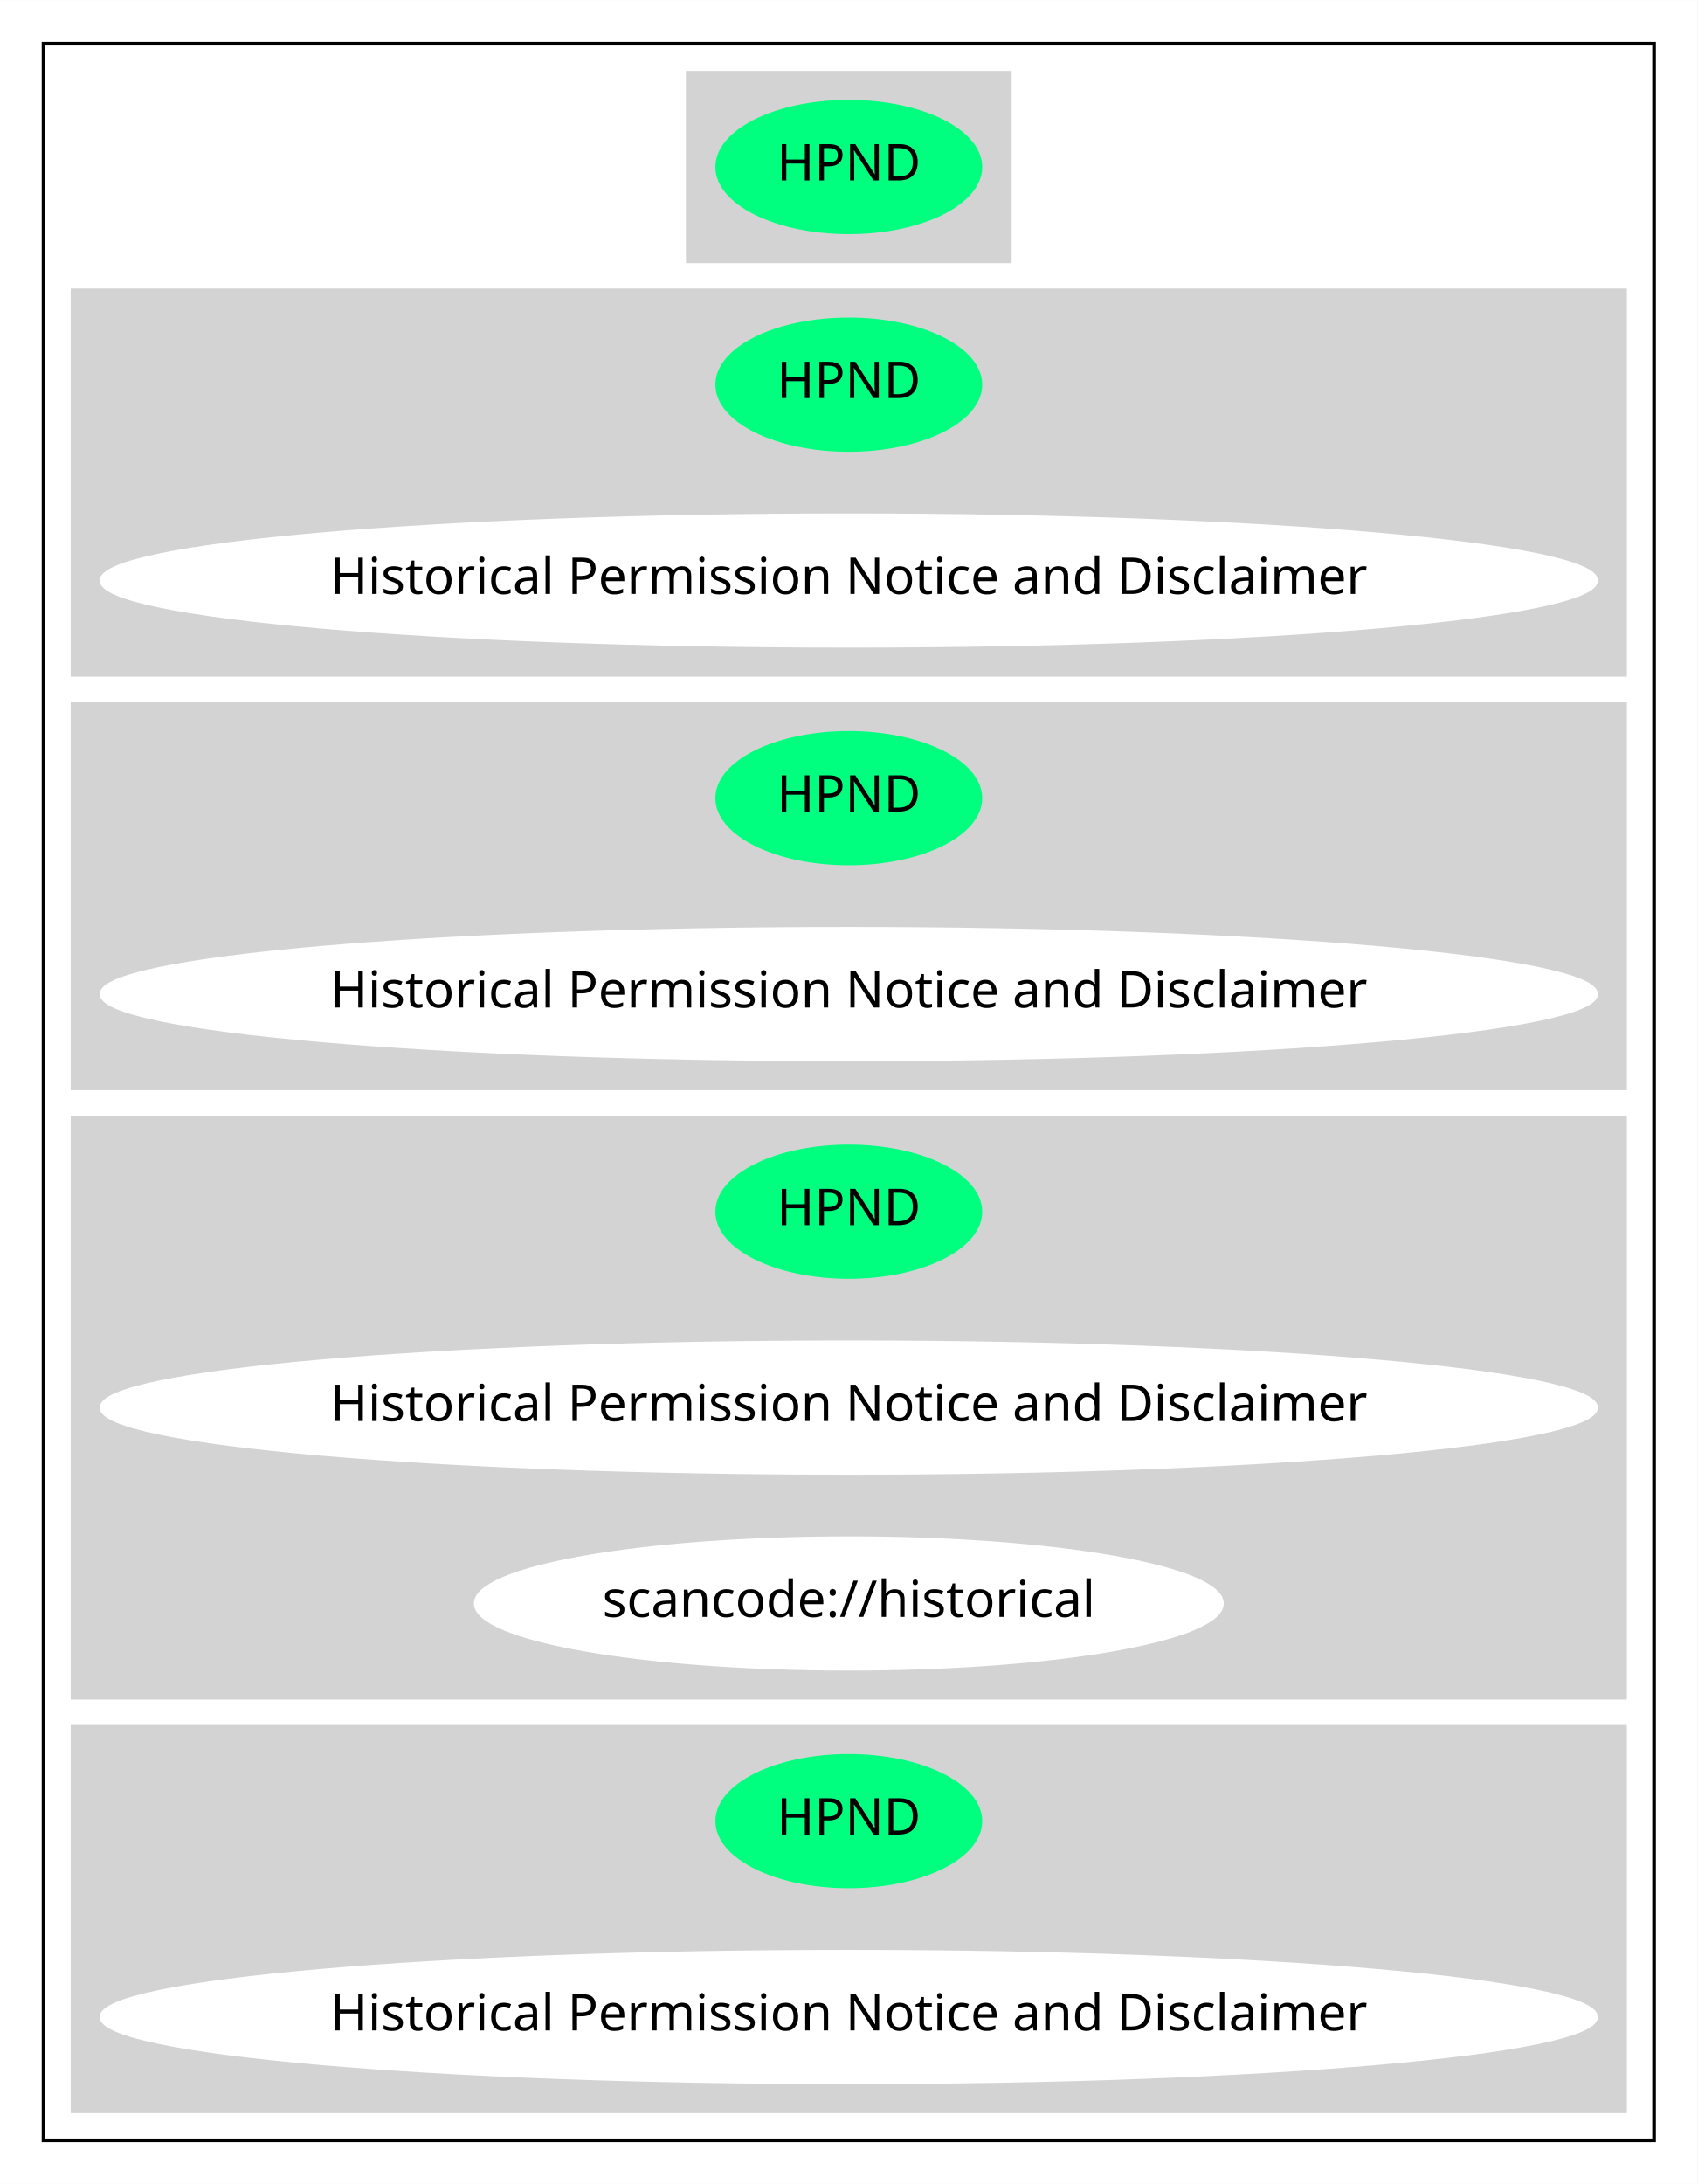
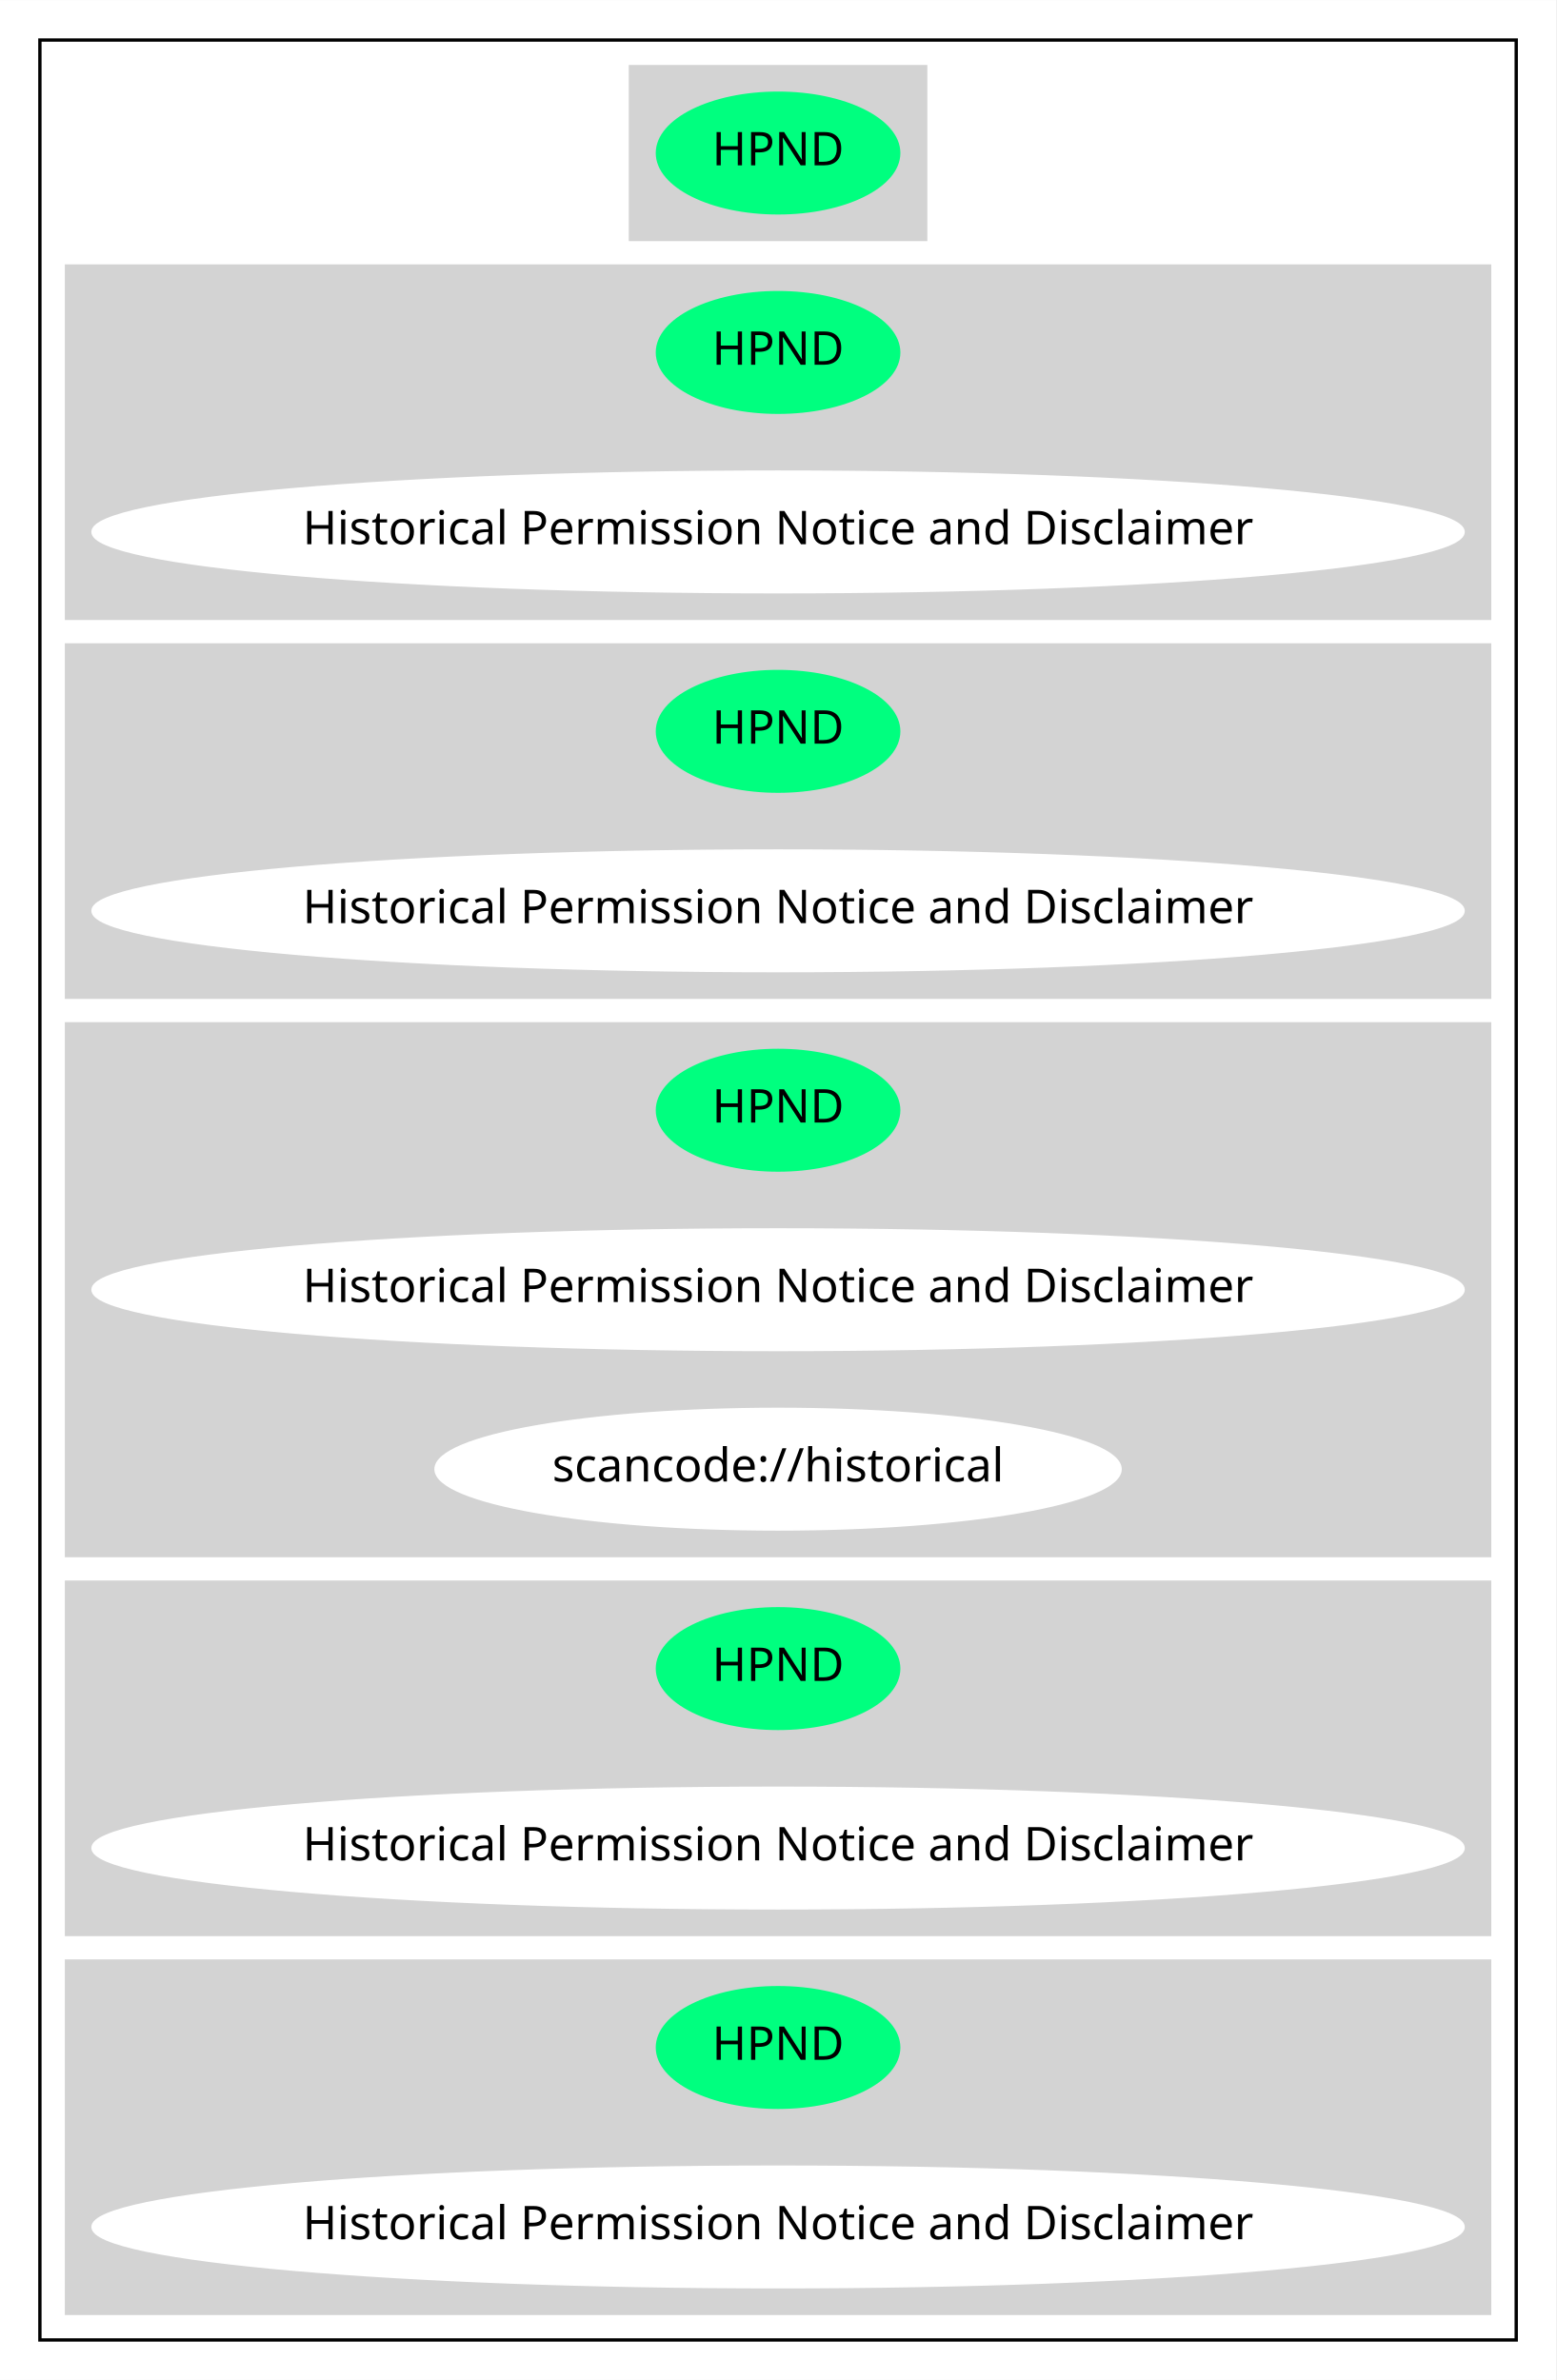
- <svg xmlns="http://www.w3.org/2000/svg" width="468pt" height="602pt" viewBox="0.00 0.00 468.06 602.00">
-   <g id="graph0" class="graph" transform="scale(1 1) rotate(0) translate(4 598)">
-     <polygon fill="white" stroke="transparent" points="-4,4 -4,-598 464.06,-598 464.06,4 -4,4" />
+ <svg xmlns="http://www.w3.org/2000/svg" width="468pt" height="716pt" viewBox="0.00 0.00 468.06 716.00">
+   <g id="graph0" class="graph" transform="scale(1 1) rotate(0) translate(4 712)">
+     <polygon fill="white" stroke="transparent" points="-4,4 -4,-712 464.06,-712 464.06,4 -4,4" />
    <g id="clust1" class="cluster">
-       <polygon fill="none" stroke="black" points="8,-8 8,-586 452.06,-586 452.06,-8 8,-8" />
+       <polygon fill="none" stroke="black" points="8,-8 8,-700 452.06,-700 452.06,-8 8,-8" />
    </g>
    <g id="clust2" class="cluster">
-       <polygon fill="lightgray" stroke="lightgray" points="185.63,-526 185.63,-578 274.43,-578 274.43,-526 185.63,-526" />
+       <polygon fill="lightgray" stroke="lightgray" points="185.63,-640 185.63,-692 274.43,-692 274.43,-640 185.63,-640" />
    </g>
    <g id="clust3" class="cluster">
+       <polygon fill="lightgray" stroke="lightgray" points="16,-526 16,-632 444.06,-632 444.06,-526 16,-526" />
+     </g>
+     <g id="clust4" class="cluster">
      <polygon fill="lightgray" stroke="lightgray" points="16,-412 16,-518 444.06,-518 444.06,-412 16,-412" />
    </g>
-     <g id="clust4" class="cluster">
-       <polygon fill="lightgray" stroke="lightgray" points="16,-298 16,-404 444.06,-404 444.06,-298 16,-298" />
-     </g>
    <g id="clust5" class="cluster">
-       <polygon fill="lightgray" stroke="lightgray" points="16,-130 16,-290 444.06,-290 444.06,-130 16,-130" />
+       <polygon fill="lightgray" stroke="lightgray" points="16,-244 16,-404 444.06,-404 444.06,-244 16,-244" />
    </g>
    <g id="clust6" class="cluster">
+       <polygon fill="lightgray" stroke="lightgray" points="16,-130 16,-236 444.06,-236 444.06,-130 16,-130" />
+     </g>
+     <g id="clust7" class="cluster">
      <polygon fill="lightgray" stroke="lightgray" points="16,-16 16,-122 444.06,-122 444.06,-16 16,-16" />
    </g>
    <g id="node1" class="node">
-       <ellipse fill="springgreen" stroke="springgreen" cx="230.03" cy="-552" rx="36.29" ry="18" />
-       <text text-anchor="middle" x="230.03" y="-548.3" font-family="Times-Roman" font-size="14.00">HPND</text>
+       <ellipse fill="springgreen" stroke="springgreen" cx="230.03" cy="-666" rx="36.29" ry="18" />
+       <text text-anchor="middle" x="230.03" y="-662.3" font-family="Times-Roman" font-size="14.00">HPND</text>
    </g>
    <g id="node2" class="node">
+       <ellipse fill="springgreen" stroke="springgreen" cx="230.03" cy="-606" rx="36.29" ry="18" />
+       <text text-anchor="middle" x="230.03" y="-602.3" font-family="Times-Roman" font-size="14.00">HPND</text>
+     </g>
+     <g id="node3" class="node">
+       <ellipse fill="white" stroke="white" cx="230.03" cy="-552" rx="206.06" ry="18" />
+       <text text-anchor="middle" x="230.03" y="-548.3" font-family="Times-Roman" font-size="14.00">Historical Permission Notice and Disclaimer</text>
+     </g>
+     <g id="node4" class="node">
      <ellipse fill="springgreen" stroke="springgreen" cx="230.03" cy="-492" rx="36.29" ry="18" />
      <text text-anchor="middle" x="230.03" y="-488.3" font-family="Times-Roman" font-size="14.00">HPND</text>
    </g>
-     <g id="node3" class="node">
+     <g id="node5" class="node">
      <ellipse fill="white" stroke="white" cx="230.03" cy="-438" rx="206.06" ry="18" />
      <text text-anchor="middle" x="230.03" y="-434.3" font-family="Times-Roman" font-size="14.00">Historical Permission Notice and Disclaimer</text>
    </g>
-     <g id="node4" class="node">
+     <g id="node6" class="node">
      <ellipse fill="springgreen" stroke="springgreen" cx="230.03" cy="-378" rx="36.29" ry="18" />
      <text text-anchor="middle" x="230.03" y="-374.3" font-family="Times-Roman" font-size="14.00">HPND</text>
    </g>
-     <g id="node5" class="node">
+     <g id="node7" class="node">
      <ellipse fill="white" stroke="white" cx="230.03" cy="-324" rx="206.06" ry="18" />
      <text text-anchor="middle" x="230.03" y="-320.3" font-family="Times-Roman" font-size="14.00">Historical Permission Notice and Disclaimer</text>
    </g>
-     <g id="node6" class="node">
-       <ellipse fill="springgreen" stroke="springgreen" cx="230.03" cy="-264" rx="36.29" ry="18" />
-       <text text-anchor="middle" x="230.03" y="-260.3" font-family="Times-Roman" font-size="14.00">HPND</text>
-     </g>
-     <g id="node7" class="node">
-       <ellipse fill="white" stroke="white" cx="230.03" cy="-210" rx="206.06" ry="18" />
-       <text text-anchor="middle" x="230.03" y="-206.3" font-family="Times-Roman" font-size="14.00">Historical Permission Notice and Disclaimer</text>
-     </g>
    <g id="node8" class="node">
-       <ellipse fill="white" stroke="white" cx="230.03" cy="-156" rx="102.88" ry="18" />
-       <text text-anchor="middle" x="230.03" y="-152.3" font-family="Times-Roman" font-size="14.00">scancode://historical</text>
+       <ellipse fill="white" stroke="white" cx="230.03" cy="-270" rx="102.88" ry="18" />
+       <text text-anchor="middle" x="230.03" y="-266.3" font-family="Times-Roman" font-size="14.00">scancode://historical</text>
    </g>
    <g id="node9" class="node">
+       <ellipse fill="springgreen" stroke="springgreen" cx="230.03" cy="-210" rx="36.29" ry="18" />
+       <text text-anchor="middle" x="230.03" y="-206.3" font-family="Times-Roman" font-size="14.00">HPND</text>
+     </g>
+     <g id="node10" class="node">
+       <ellipse fill="white" stroke="white" cx="230.03" cy="-156" rx="206.06" ry="18" />
+       <text text-anchor="middle" x="230.03" y="-152.3" font-family="Times-Roman" font-size="14.00">Historical Permission Notice and Disclaimer</text>
+     </g>
+     <g id="node11" class="node">
      <ellipse fill="springgreen" stroke="springgreen" cx="230.03" cy="-96" rx="36.29" ry="18" />
      <text text-anchor="middle" x="230.03" y="-92.3" font-family="Times-Roman" font-size="14.00">HPND</text>
    </g>
-     <g id="node10" class="node">
+     <g id="node12" class="node">
      <ellipse fill="white" stroke="white" cx="230.03" cy="-42" rx="206.06" ry="18" />
      <text text-anchor="middle" x="230.03" y="-38.3" font-family="Times-Roman" font-size="14.00">Historical Permission Notice and Disclaimer</text>
    </g>
  </g>
</svg>
